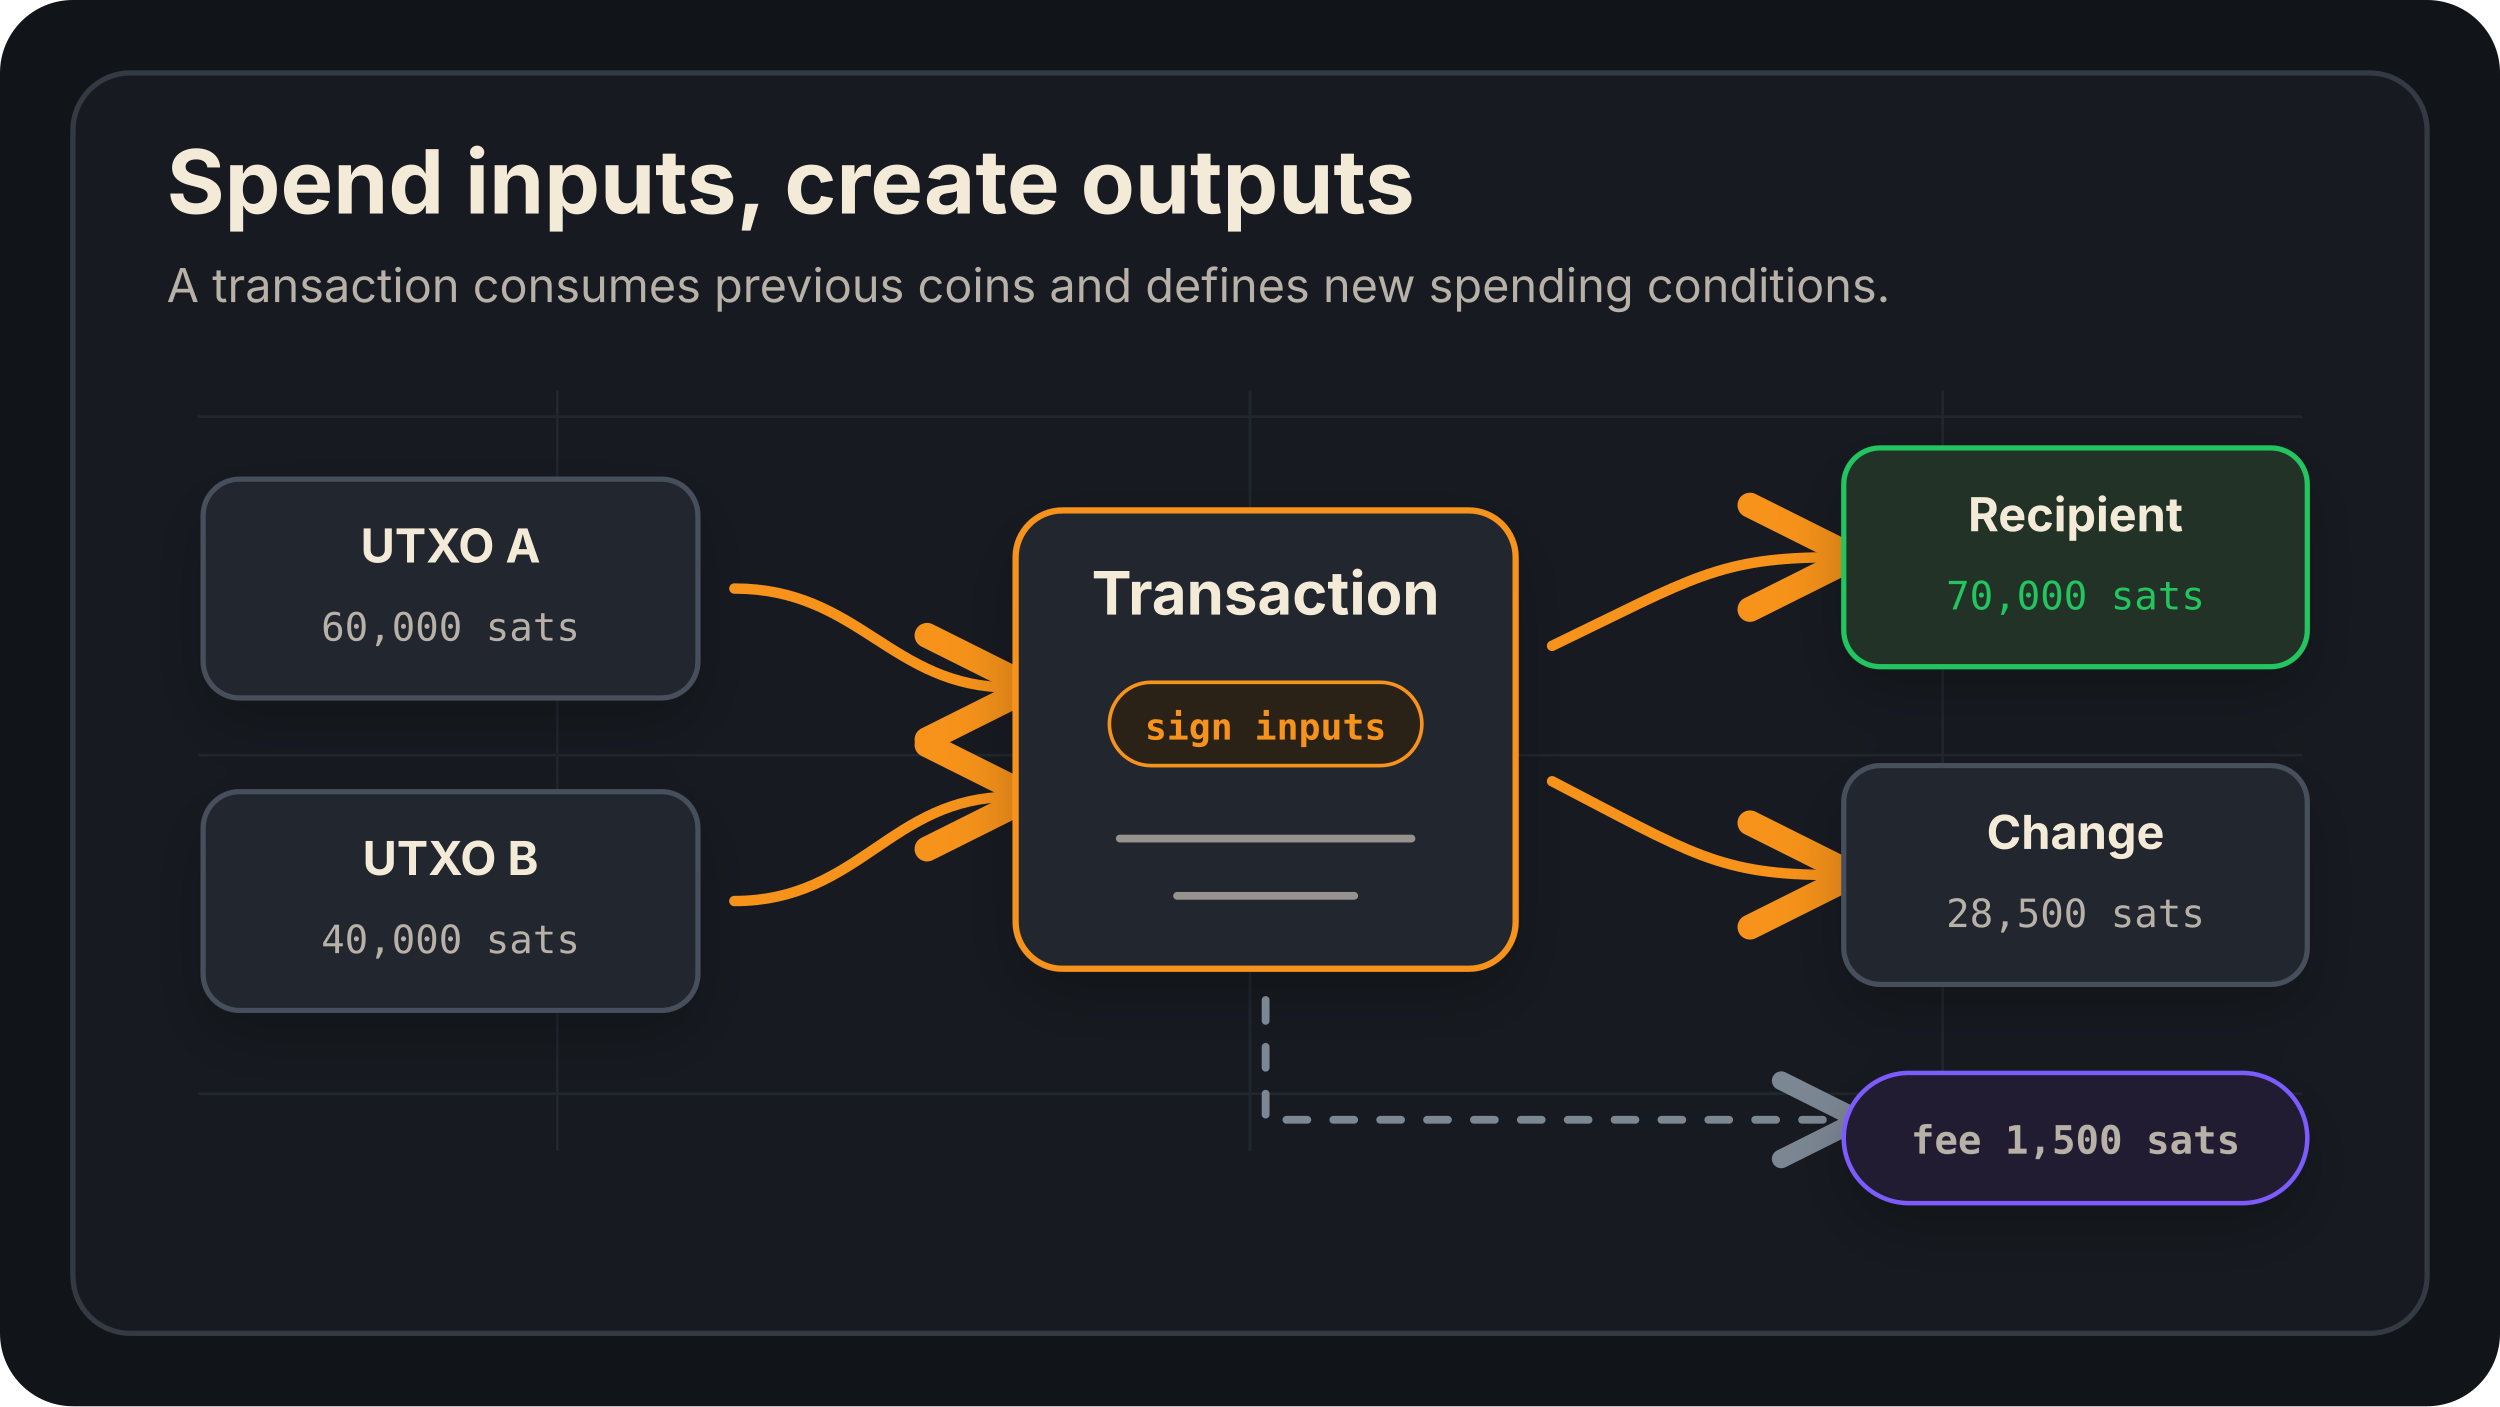
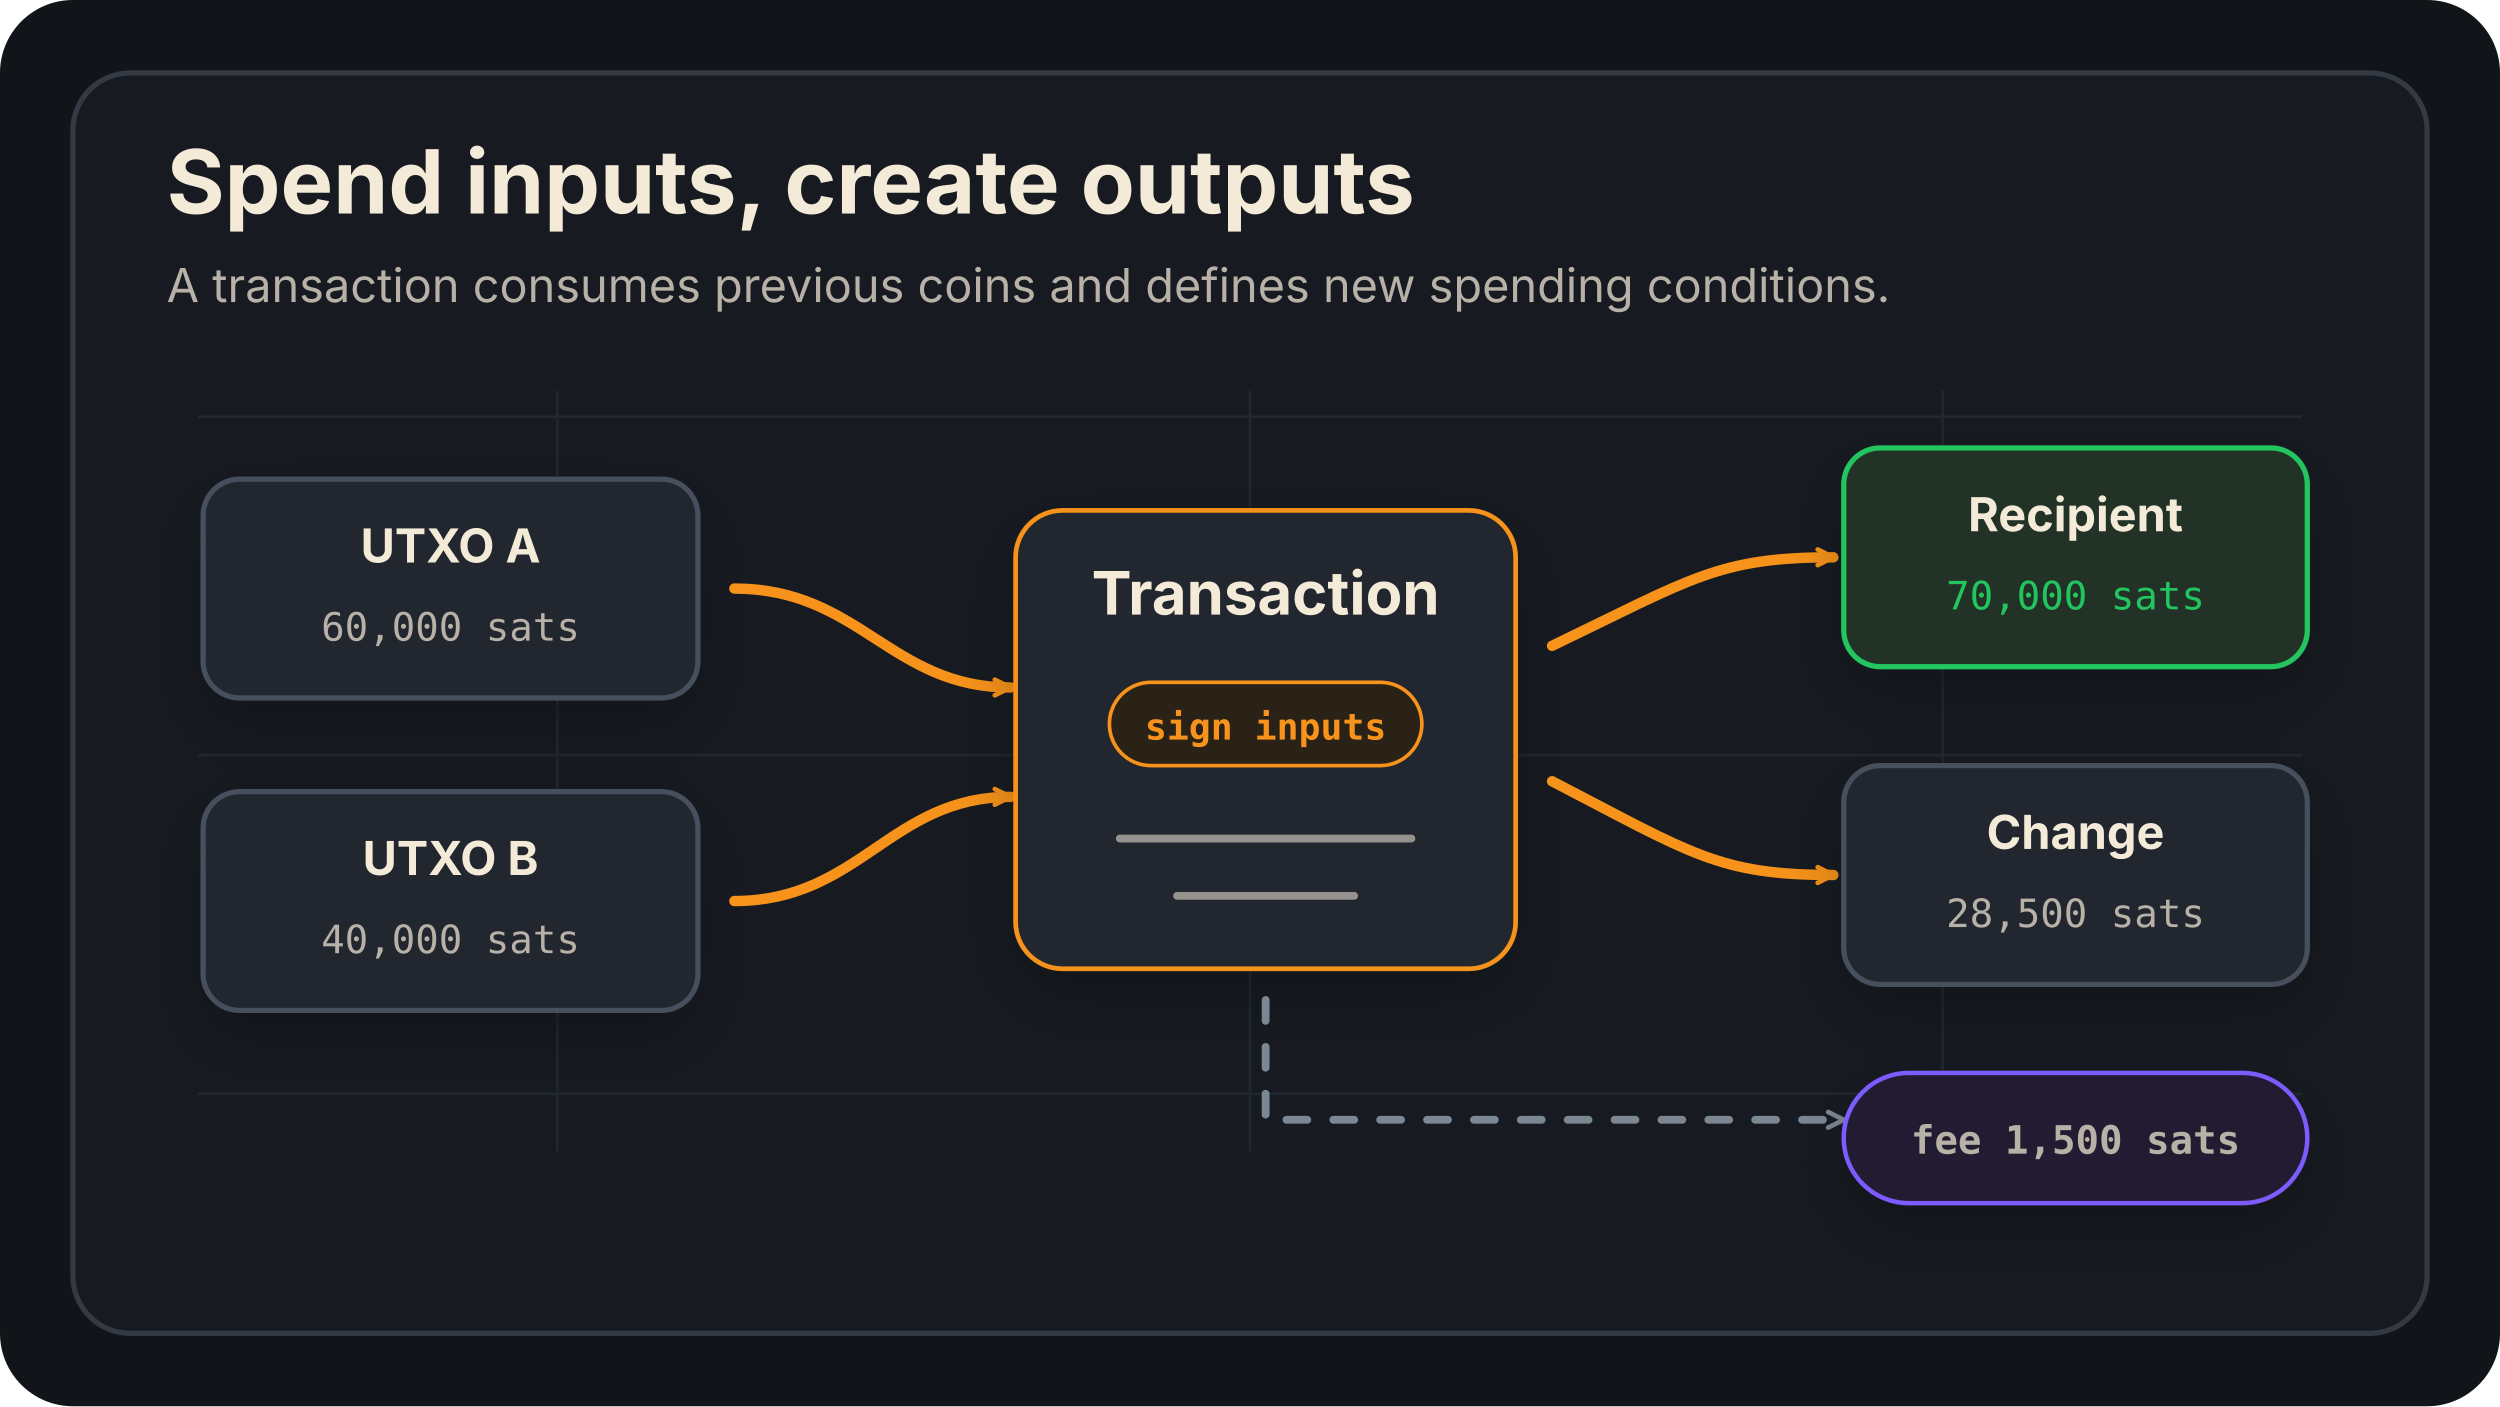
<svg xmlns="http://www.w3.org/2000/svg" width="960" height="540" viewBox="0 0 960 540" fill="none" role="img" aria-labelledby="title desc">
  <defs>
-     <marker id="arrow-orange" markerWidth="14" markerHeight="14" refX="10" refY="7" orient="auto">
-       <path d="M2 2L12 7L2 12" fill="none" stroke="#F7931A" stroke-width="2.4" stroke-linecap="round" stroke-linejoin="round" />
+     <marker id="arrow-orange" markerWidth="10" markerHeight="10" refX="8" refY="5" orient="auto" markerUnits="userSpaceOnUse">
+       <path d="M2 2L8 5L2 8" fill="none" stroke="#F7931A" stroke-width="1.8" stroke-linecap="round" stroke-linejoin="round" />
    </marker>
-     <marker id="arrow-muted" markerWidth="14" markerHeight="14" refX="10" refY="7" orient="auto">
-       <path d="M2 2L12 7L2 12" fill="none" stroke="#7C8794" stroke-width="2.4" stroke-linecap="round" stroke-linejoin="round" />
+     <marker id="arrow-muted" markerWidth="10" markerHeight="10" refX="8" refY="5" orient="auto" markerUnits="userSpaceOnUse">
+       <path d="M2 2L8 5L2 8" fill="none" stroke="#7C8794" stroke-width="1.8" stroke-linecap="round" stroke-linejoin="round" />
    </marker>
    <filter id="soft" x="-20%" y="-20%" width="140%" height="140%">
      <feDropShadow dx="0" dy="10" stdDeviation="12" flood-color="#000000" flood-opacity="0.24" />
    </filter>
  </defs>
  <rect width="960" height="540" rx="28" fill="#111418" />
  <rect x="28" y="28" width="904" height="484" rx="22" fill="#171B21" stroke="#343A44" stroke-width="2" />
  <text x="64" y="82" fill="#F4EAD8" font-family="Inter, Arial, sans-serif" font-size="34" font-weight="700">Spend inputs, create outputs</text>
  <text x="64" y="116" fill="#B7B1A8" font-family="Inter, Arial, sans-serif" font-size="18">A transaction consumes previous coins and defines new spending conditions.</text>
  <g stroke="#28313B" stroke-width="1" opacity="0.55">
    <path d="M76 160H884" />
    <path d="M76 290H884" />
    <path d="M76 420H884" />
    <path d="M214 150V442" />
    <path d="M480 150V442" />
    <path d="M746 150V442" />
  </g>
  <g filter="url(#soft)">
    <rect x="78" y="184" width="190" height="84" rx="14" fill="#20252D" stroke="#46505C" stroke-width="2" />
    <text x="173" y="216" text-anchor="middle" fill="#F4EAD8" font-family="Inter, Arial, sans-serif" font-size="18" font-weight="700">UTXO A</text>
    <text x="173" y="246" text-anchor="middle" fill="#B7B1A8" font-family="JetBrains Mono, monospace" font-size="15">60,000 sats</text>
    <rect x="78" y="304" width="190" height="84" rx="14" fill="#20252D" stroke="#46505C" stroke-width="2" />
    <text x="173" y="336" text-anchor="middle" fill="#F4EAD8" font-family="Inter, Arial, sans-serif" font-size="18" font-weight="700">UTXO B</text>
    <text x="173" y="366" text-anchor="middle" fill="#B7B1A8" font-family="JetBrains Mono, monospace" font-size="15">40,000 sats</text>
  </g>
  <path d="M282 226C330 226 342 264 388 264" stroke="#F7931A" stroke-width="4" stroke-linecap="round" marker-end="url(#arrow-orange)" />
  <path d="M282 346C330 346 342 306 388 306" stroke="#F7931A" stroke-width="4" stroke-linecap="round" marker-end="url(#arrow-orange)" />
  <g filter="url(#soft)">
-     <rect x="390" y="196" width="192" height="176" rx="18" fill="#20252D" stroke="#F7931A" stroke-width="2.4" />
+     <rect x="390" y="196" width="192" height="176" rx="18" fill="#20252D" stroke="#F7931A" stroke-width="1.8" />
    <text x="486" y="236" text-anchor="middle" fill="#F4EAD8" font-family="Inter, Arial, sans-serif" font-size="23" font-weight="700">Transaction</text>
    <rect x="426" y="262" width="120" height="32" rx="16" fill="#2A2116" stroke="#F7931A" stroke-width="1.4" />
    <text x="486" y="284" text-anchor="middle" fill="#F7931A" font-family="JetBrains Mono, monospace" font-size="14" font-weight="700">sign inputs</text>
    <g stroke="#B7B1A8" stroke-linecap="round" opacity="0.78">
      <path d="M430 322H542" stroke-width="3" />
      <path d="M452 344H520" stroke-width="3" />
    </g>
  </g>
  <path d="M596 248C650 222 660 214 704 214" stroke="#F7931A" stroke-width="4" stroke-linecap="round" marker-end="url(#arrow-orange)" />
  <path d="M596 300C650 328 660 336 704 336" stroke="#F7931A" stroke-width="4" stroke-linecap="round" marker-end="url(#arrow-orange)" />
  <path d="M486 384V430H708" stroke="#7C8794" stroke-width="3" stroke-linecap="round" stroke-dasharray="8 10" marker-end="url(#arrow-muted)" />
  <g filter="url(#soft)">
    <rect x="708" y="172" width="178" height="84" rx="14" fill="#203327" stroke="#22C55E" stroke-width="2" />
    <text x="797" y="204" text-anchor="middle" fill="#F4EAD8" font-family="Inter, Arial, sans-serif" font-size="18" font-weight="700">Recipient</text>
    <text x="797" y="234" text-anchor="middle" fill="#22C55E" font-family="JetBrains Mono, monospace" font-size="15">70,000 sats</text>
    <rect x="708" y="294" width="178" height="84" rx="14" fill="#20252D" stroke="#46505C" stroke-width="2" />
    <text x="797" y="326" text-anchor="middle" fill="#F4EAD8" font-family="Inter, Arial, sans-serif" font-size="18" font-weight="700">Change</text>
    <text x="797" y="356" text-anchor="middle" fill="#B7B1A8" font-family="JetBrains Mono, monospace" font-size="15">28,500 sats</text>
    <rect x="708" y="412" width="178" height="50" rx="25" fill="#241E31" stroke="#7C5CFF" stroke-width="1.7" />
    <text x="797" y="443" text-anchor="middle" fill="#B7B1A8" font-family="JetBrains Mono, monospace" font-size="15" font-weight="700">fee 1,500 sats</text>
  </g>
</svg>
